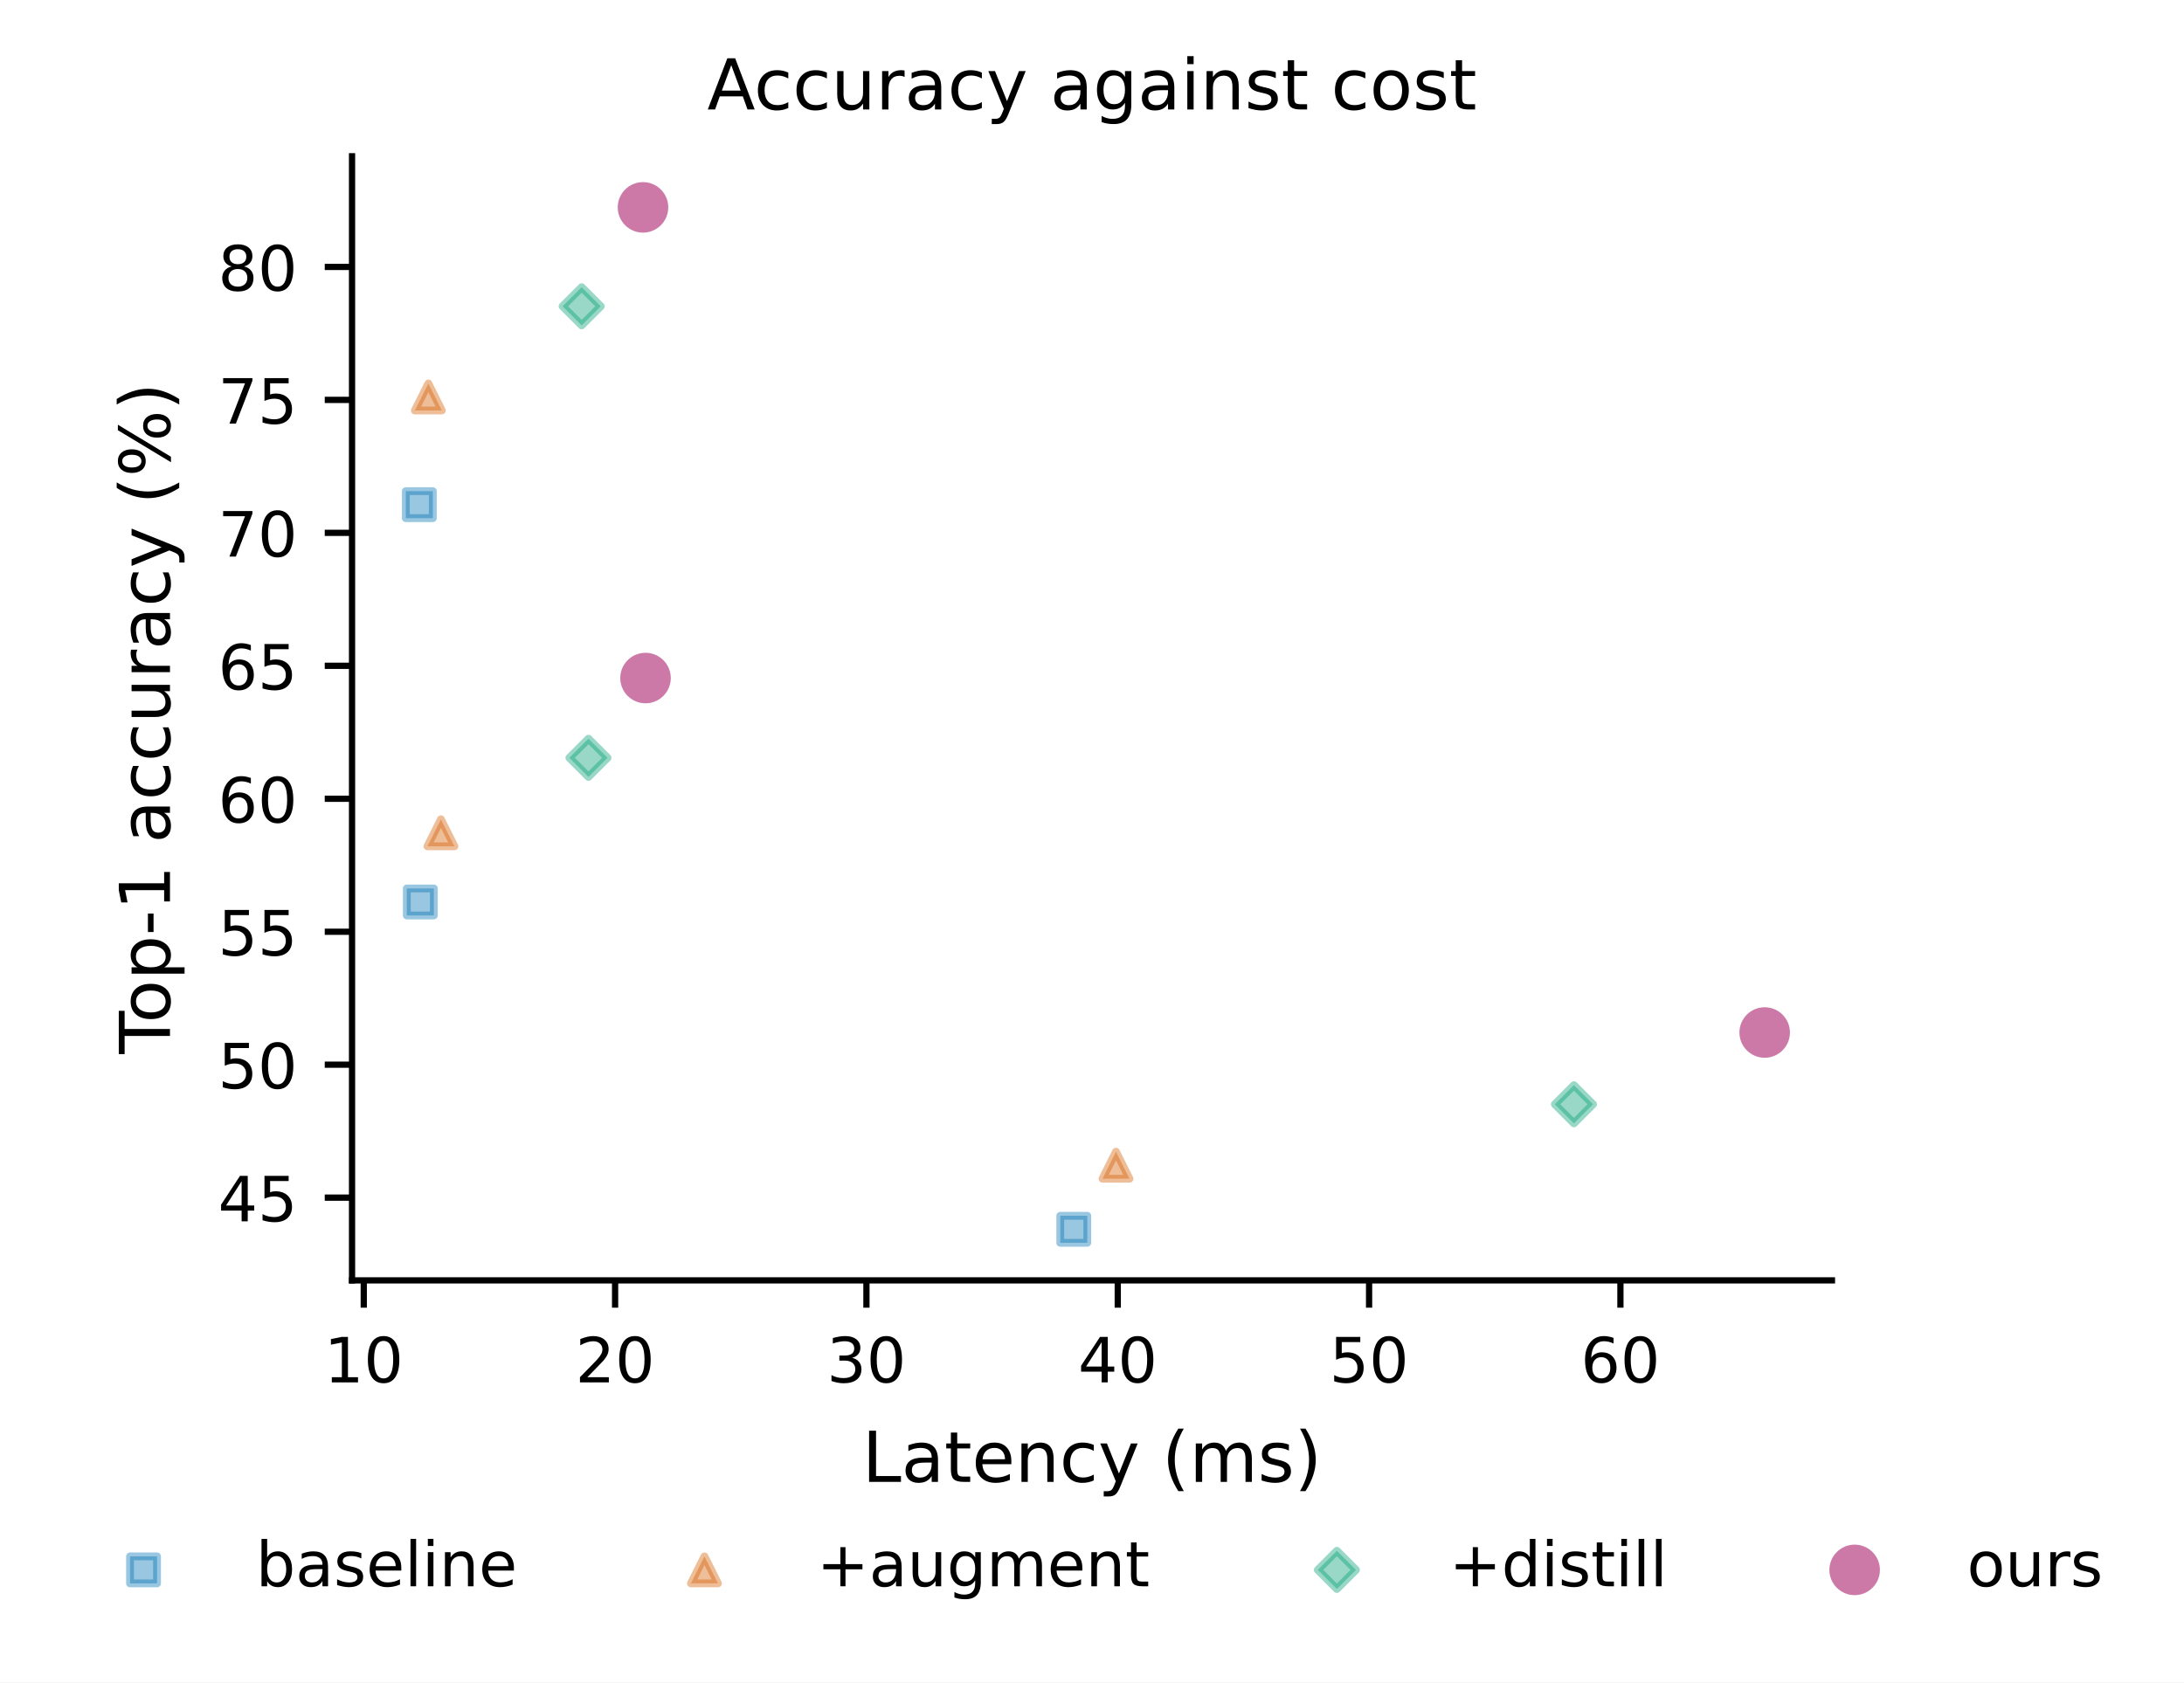
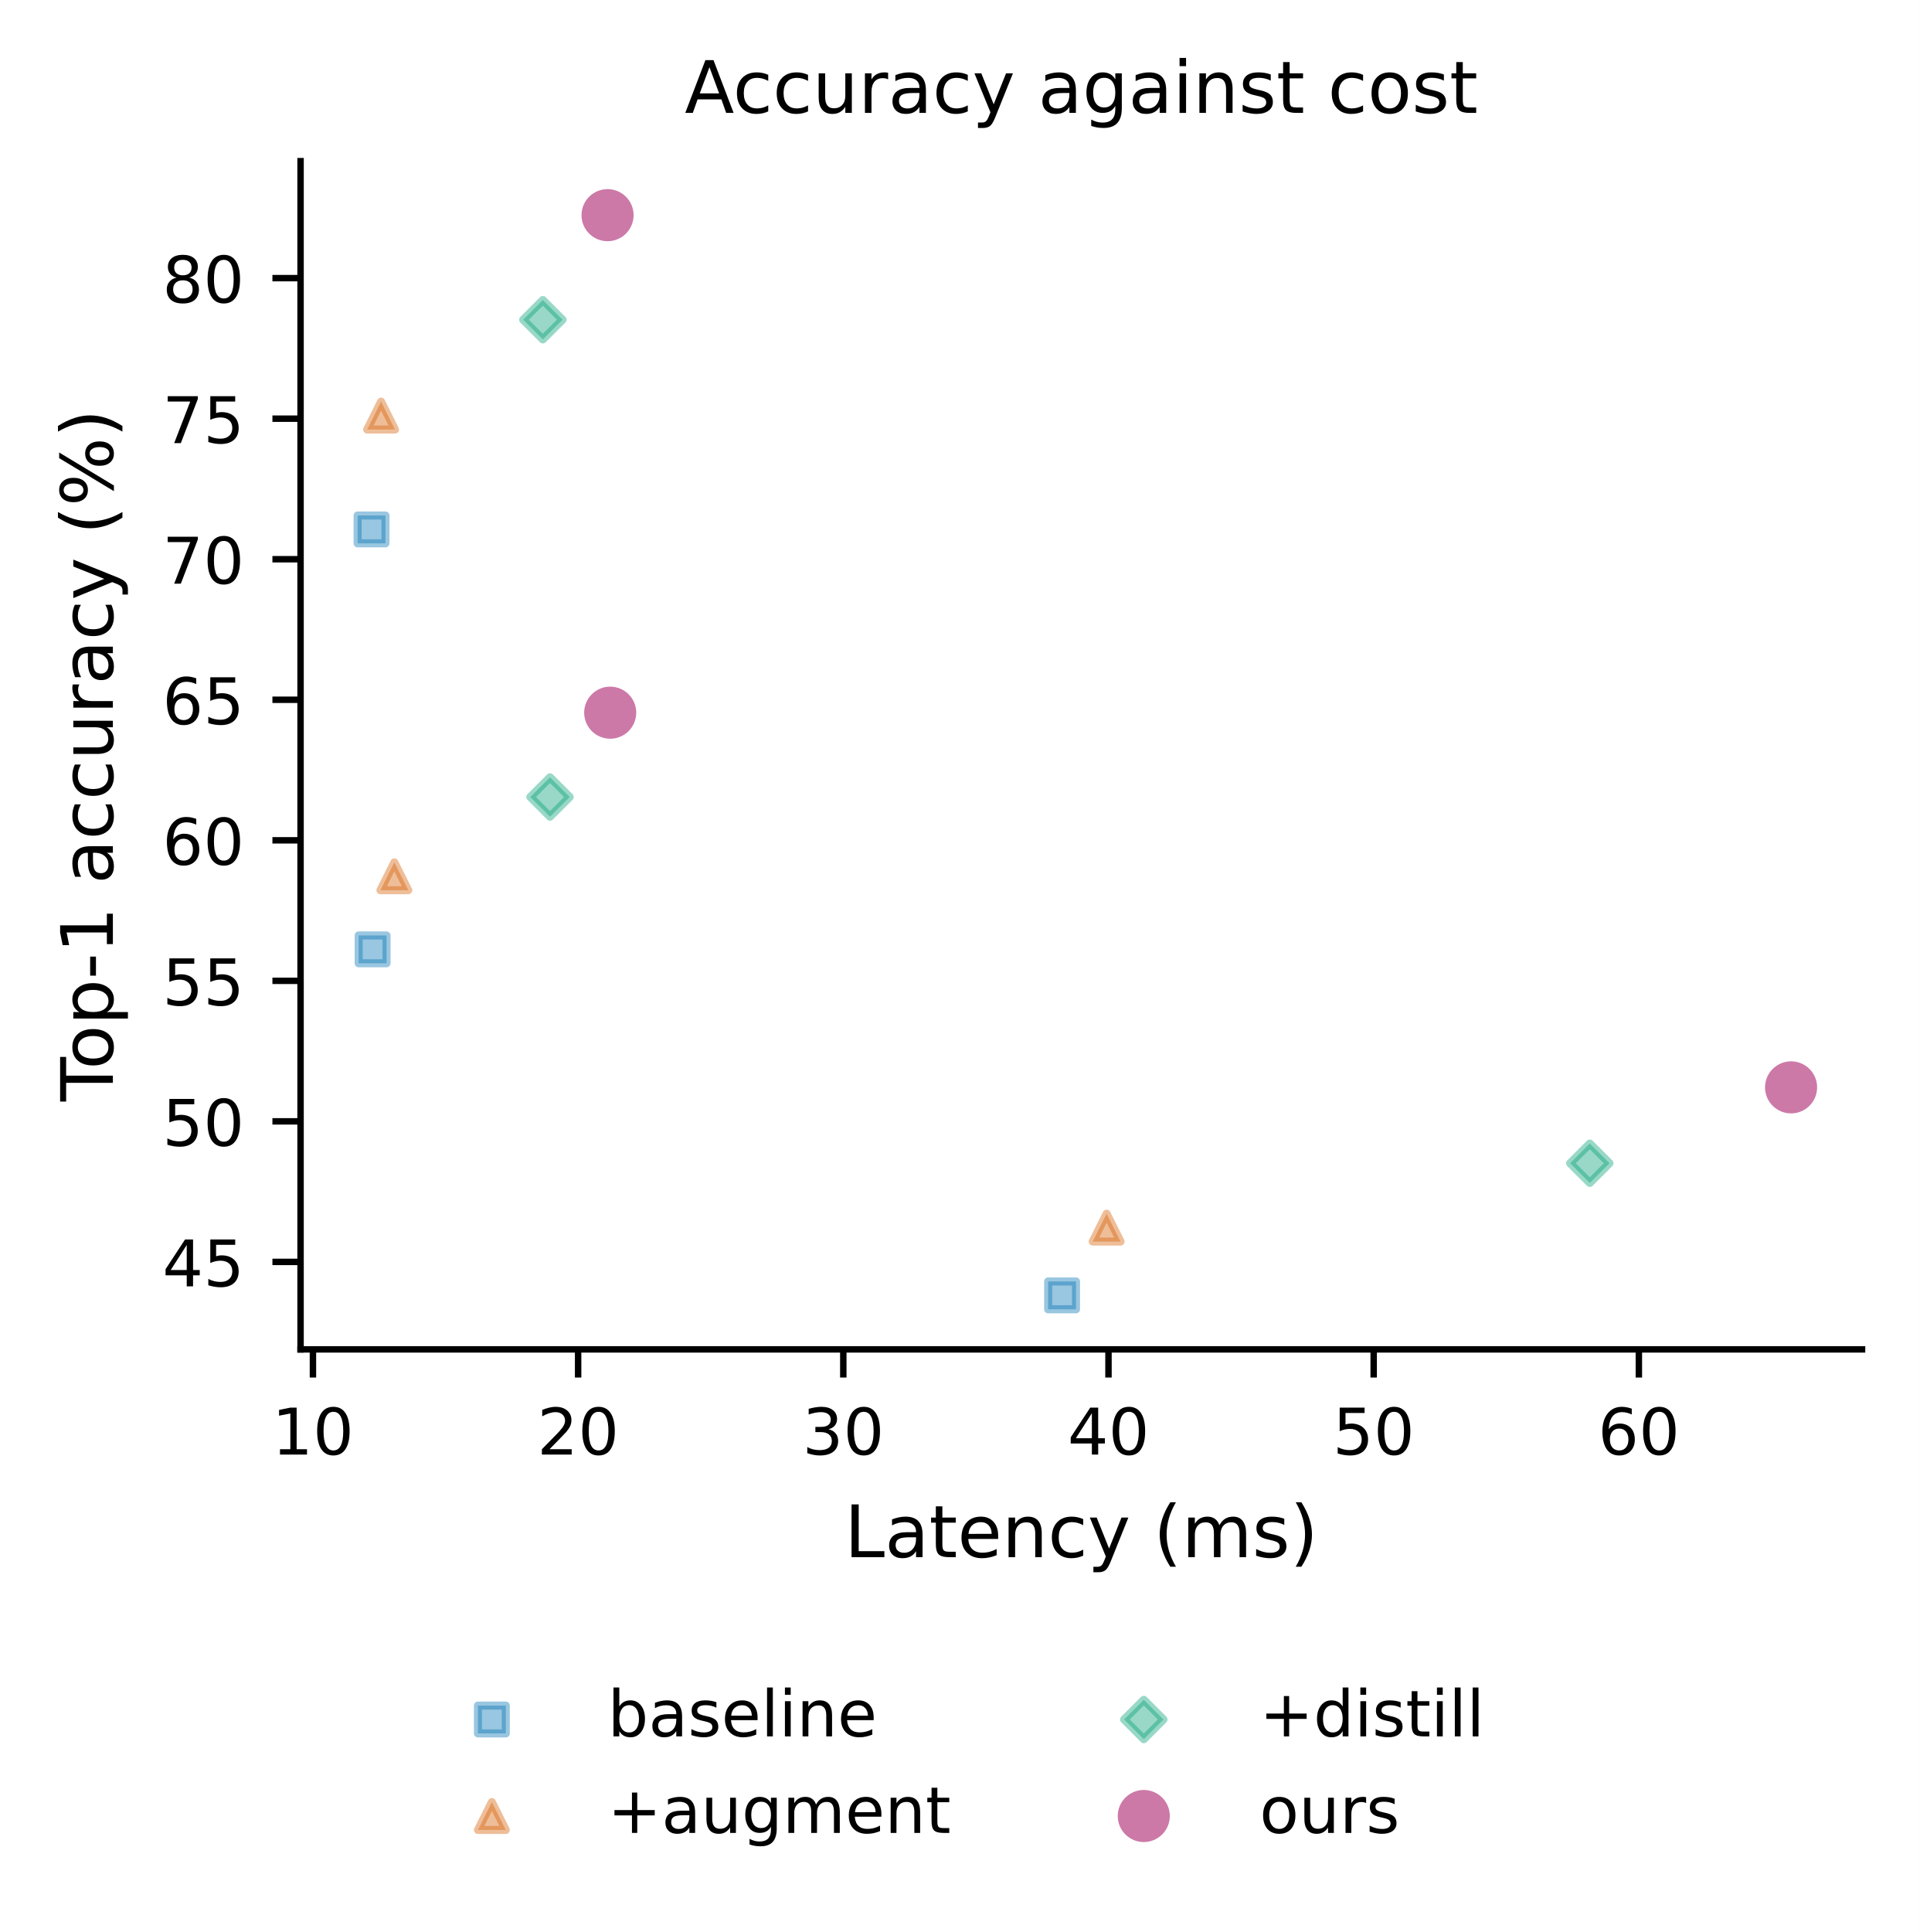
- <svg xmlns="http://www.w3.org/2000/svg" xmlns:xlink="http://www.w3.org/1999/xlink" width="279.983pt" height="215.729pt" viewBox="0 0 279.983 215.729" version="1.1" role="img" aria-labelledby="title-1b83e255d33bf76c" aria-describedby="description-1b83e255d33bf76c">
+ <svg xmlns="http://www.w3.org/2000/svg" xmlns:xlink="http://www.w3.org/1999/xlink" width="238.778pt" height="240.226pt" viewBox="0 0 238.778 240.226" version="1.1" role="img" aria-labelledby="title-1b83e255d33bf76c" aria-describedby="description-1b83e255d33bf76c">
  <defs>
    <style type="text/css">*{stroke-linejoin: round; stroke-linecap: butt}</style>
  </defs>
  <g id="figure_1">
    <g id="patch_1">
-       <path d="M -0 215.729 L 279.983 215.729 L 279.983 0 L -0 0 z " style="fill: #ffffff" />
+       <path d="M 0 240.226 L 238.778 240.226 L 238.778 0 L 0 0 z " style="fill: #ffffff" />
    </g>
    <g id="axes_1">
      <g id="patch_2">
-         <path d="M 45.131 164.183 L 234.851 164.183 L 234.851 20.039 L 45.131 20.039 z " style="fill: #ffffff" />
+         <path d="M 37.38 167.783 L 231.578 167.783 L 231.578 20.039 L 37.38 20.039 z " style="fill: #ffffff" />
      </g>
      <g id="PathCollection_1">
        <defs>
          <path id="m9d6d7ef5e2" d="M -1.732 1.732 L 1.732 1.732 L 1.732 -1.732 L -1.732 -1.732 z " style="stroke: #0072b2; stroke-opacity: 0.4" />
        </defs>
-         <g clip-path="url(#pfcfa043cec)">
-           <use xlink:href="#m9d6d7ef5e2" x="53.755" y="64.713" style="fill: #0072b2; fill-opacity: 0.4; stroke: #0072b2; stroke-opacity: 0.4" />
-           <use xlink:href="#m9d6d7ef5e2" x="53.884" y="115.656" style="fill: #0072b2; fill-opacity: 0.4; stroke: #0072b2; stroke-opacity: 0.4" />
-           <use xlink:href="#m9d6d7ef5e2" x="137.655" y="157.631" style="fill: #0072b2; fill-opacity: 0.4; stroke: #0072b2; stroke-opacity: 0.4" />
+         <g clip-path="url(#p92af15bef1)">
+           <use xlink:href="#m9d6d7ef5e2" x="46.207" y="65.828" style="fill: #0072b2; fill-opacity: 0.4; stroke: #0072b2; stroke-opacity: 0.4" />
+           <use xlink:href="#m9d6d7ef5e2" x="46.339" y="118.044" style="fill: #0072b2; fill-opacity: 0.4; stroke: #0072b2; stroke-opacity: 0.4" />
+           <use xlink:href="#m9d6d7ef5e2" x="132.088" y="161.067" style="fill: #0072b2; fill-opacity: 0.4; stroke: #0072b2; stroke-opacity: 0.4" />
        </g>
      </g>
      <g id="PathCollection_2">
        <defs>
          <path id="m1e5fa5ac3b" d="M 0 -1.732 L -1.732 1.732 L 1.732 1.732 z " style="stroke: #d55e00; stroke-opacity: 0.4" />
        </defs>
-         <g clip-path="url(#pfcfa043cec)">
-           <use xlink:href="#m1e5fa5ac3b" x="54.915" y="50.903" style="fill: #d55e00; fill-opacity: 0.4; stroke: #d55e00; stroke-opacity: 0.4" />
-           <use xlink:href="#m1e5fa5ac3b" x="56.526" y="106.79" style="fill: #d55e00; fill-opacity: 0.4; stroke: #d55e00; stroke-opacity: 0.4" />
-           <use xlink:href="#m1e5fa5ac3b" x="143.068" y="149.413" style="fill: #d55e00; fill-opacity: 0.4; stroke: #d55e00; stroke-opacity: 0.4" />
+         <g clip-path="url(#p92af15bef1)">
+           <use xlink:href="#m1e5fa5ac3b" x="47.394" y="51.674" style="fill: #d55e00; fill-opacity: 0.4; stroke: #d55e00; stroke-opacity: 0.4" />
+           <use xlink:href="#m1e5fa5ac3b" x="49.043" y="108.957" style="fill: #d55e00; fill-opacity: 0.4; stroke: #d55e00; stroke-opacity: 0.4" />
+           <use xlink:href="#m1e5fa5ac3b" x="137.629" y="152.644" style="fill: #d55e00; fill-opacity: 0.4; stroke: #d55e00; stroke-opacity: 0.4" />
        </g>
      </g>
      <g id="PathCollection_3">
        <defs>
          <path id="m4863bbcaf4" d="M -0 2.449 L 2.449 0 L 0 -2.449 L -2.449 -0 z " style="stroke: #009e73; stroke-opacity: 0.4" />
        </defs>
-         <g clip-path="url(#pfcfa043cec)">
-           <use xlink:href="#m4863bbcaf4" x="74.569" y="39.275" style="fill: #009e73; fill-opacity: 0.4; stroke: #009e73; stroke-opacity: 0.4" />
-           <use xlink:href="#m4863bbcaf4" x="75.439" y="97.174" style="fill: #009e73; fill-opacity: 0.4; stroke: #009e73; stroke-opacity: 0.4" />
-           <use xlink:href="#m4863bbcaf4" x="201.773" y="141.604" style="fill: #009e73; fill-opacity: 0.4; stroke: #009e73; stroke-opacity: 0.4" />
+         <g clip-path="url(#p92af15bef1)">
+           <use xlink:href="#m4863bbcaf4" x="67.512" y="39.756" style="fill: #009e73; fill-opacity: 0.4; stroke: #009e73; stroke-opacity: 0.4" />
+           <use xlink:href="#m4863bbcaf4" x="68.403" y="99.101" style="fill: #009e73; fill-opacity: 0.4; stroke: #009e73; stroke-opacity: 0.4" />
+           <use xlink:href="#m4863bbcaf4" x="197.719" y="144.64" style="fill: #009e73; fill-opacity: 0.4; stroke: #009e73; stroke-opacity: 0.4" />
        </g>
      </g>
      <g id="matplotlib.axis_1">
        <g id="xtick_1">
          <g id="line2d_1">
            <defs>
              <path id="mc1edb449a1" d="M 0 0 L 0 3.5 " style="stroke: #000000; stroke-width: 0.8" />
            </defs>
            <g>
-               <use xlink:href="#mc1edb449a1" x="46.634" y="164.183" style="stroke: #000000; stroke-width: 0.8" />
+               <use xlink:href="#mc1edb449a1" x="38.919" y="167.783" style="stroke: #000000; stroke-width: 0.8" />
            </g>
          </g>
          <g id="text_1">
-             <g transform="translate(41.54431 177.2607) scale(0.08 -0.08)">
+             <g transform="translate(33.82853 180.8607) scale(0.08 -0.08)">
              <defs>
                <path id="DejaVuSans-14" d="M 794 531 L 1825 531 L 1825 4091 L 703 3866 L 703 4441 L 1819 4666 L 2450 4666 L 2450 531 L 3481 531 L 3481 0 L 794 0 L 794 531 z " transform="scale(0.015625)" />
                <path id="DejaVuSans-13" d="M 2034 4250 Q 1547 4250 1301 3770 Q 1056 3291 1056 2328 Q 1056 1369 1301 889 Q 1547 409 2034 409 Q 2525 409 2770 889 Q 3016 1369 3016 2328 Q 3016 3291 2770 3770 Q 2525 4250 2034 4250 z M 2034 4750 Q 2819 4750 3233 4129 Q 3647 3509 3647 2328 Q 3647 1150 3233 529 Q 2819 -91 2034 -91 Q 1250 -91 836 529 Q 422 1150 422 2328 Q 422 3509 836 4129 Q 1250 4750 2034 4750 z " transform="scale(0.015625)" />
              </defs>
              <use xlink:href="#DejaVuSans-14" />
              <use xlink:href="#DejaVuSans-13" transform="translate(63.625 0)" />
            </g>
          </g>
        </g>
        <g id="xtick_2">
          <g id="line2d_2">
            <g>
-               <use xlink:href="#mc1edb449a1" x="78.854" y="164.183" style="stroke: #000000; stroke-width: 0.8" />
+               <use xlink:href="#mc1edb449a1" x="71.899" y="167.783" style="stroke: #000000; stroke-width: 0.8" />
            </g>
          </g>
          <g id="text_2">
-             <g transform="translate(73.76413 177.2607) scale(0.08 -0.08)">
+             <g transform="translate(66.80883 180.8607) scale(0.08 -0.08)">
              <defs>
                <path id="DejaVuSans-15" d="M 1228 531 L 3431 531 L 3431 0 L 469 0 L 469 531 Q 828 903 1448 1529 Q 2069 2156 2228 2338 Q 2531 2678 2651 2914 Q 2772 3150 2772 3378 Q 2772 3750 2511 3984 Q 2250 4219 1831 4219 Q 1534 4219 1204 4116 Q 875 4013 500 3803 L 500 4441 Q 881 4594 1212 4672 Q 1544 4750 1819 4750 Q 2544 4750 2975 4387 Q 3406 4025 3406 3419 Q 3406 3131 3298 2873 Q 3191 2616 2906 2266 Q 2828 2175 2409 1742 Q 1991 1309 1228 531 z " transform="scale(0.015625)" />
              </defs>
              <use xlink:href="#DejaVuSans-15" />
              <use xlink:href="#DejaVuSans-13" transform="translate(63.625 0)" />
            </g>
          </g>
        </g>
        <g id="xtick_3">
          <g id="line2d_3">
            <g>
-               <use xlink:href="#mc1edb449a1" x="111.074" y="164.183" style="stroke: #000000; stroke-width: 0.8" />
+               <use xlink:href="#mc1edb449a1" x="104.879" y="167.783" style="stroke: #000000; stroke-width: 0.8" />
            </g>
          </g>
          <g id="text_3">
-             <g transform="translate(105.984 177.2607) scale(0.08 -0.08)">
+             <g transform="translate(99.78913 180.8607) scale(0.08 -0.08)">
              <defs>
                <path id="DejaVuSans-16" d="M 2597 2516 Q 3050 2419 3304 2112 Q 3559 1806 3559 1356 Q 3559 666 3084 287 Q 2609 -91 1734 -91 Q 1441 -91 1130 -33 Q 819 25 488 141 L 488 750 Q 750 597 1062 519 Q 1375 441 1716 441 Q 2309 441 2620 675 Q 2931 909 2931 1356 Q 2931 1769 2642 2001 Q 2353 2234 1838 2234 L 1294 2234 L 1294 2753 L 1863 2753 Q 2328 2753 2575 2939 Q 2822 3125 2822 3475 Q 2822 3834 2567 4026 Q 2313 4219 1838 4219 Q 1578 4219 1281 4162 Q 984 4106 628 3988 L 628 4550 Q 988 4650 1302 4700 Q 1616 4750 1894 4750 Q 2613 4750 3031 4423 Q 3450 4097 3450 3541 Q 3450 3153 3228 2886 Q 3006 2619 2597 2516 z " transform="scale(0.015625)" />
              </defs>
              <use xlink:href="#DejaVuSans-16" />
              <use xlink:href="#DejaVuSans-13" transform="translate(63.625 0)" />
            </g>
          </g>
        </g>
        <g id="xtick_4">
          <g id="line2d_4">
            <g>
-               <use xlink:href="#mc1edb449a1" x="143.294" y="164.183" style="stroke: #000000; stroke-width: 0.8" />
+               <use xlink:href="#mc1edb449a1" x="137.859" y="167.783" style="stroke: #000000; stroke-width: 0.8" />
            </g>
          </g>
          <g id="text_4">
-             <g transform="translate(138.2038 177.2607) scale(0.08 -0.08)">
+             <g transform="translate(132.7694 180.8607) scale(0.08 -0.08)">
              <defs>
                <path id="DejaVuSans-17" d="M 2419 4116 L 825 1625 L 2419 1625 L 2419 4116 z M 2253 4666 L 3047 4666 L 3047 1625 L 3713 1625 L 3713 1100 L 3047 1100 L 3047 0 L 2419 0 L 2419 1100 L 313 1100 L 313 1709 L 2253 4666 z " transform="scale(0.015625)" />
              </defs>
              <use xlink:href="#DejaVuSans-17" />
              <use xlink:href="#DejaVuSans-13" transform="translate(63.625 0)" />
            </g>
          </g>
        </g>
        <g id="xtick_5">
          <g id="line2d_5">
            <g>
-               <use xlink:href="#mc1edb449a1" x="175.514" y="164.183" style="stroke: #000000; stroke-width: 0.8" />
+               <use xlink:href="#mc1edb449a1" x="170.84" y="167.783" style="stroke: #000000; stroke-width: 0.8" />
            </g>
          </g>
          <g id="text_5">
-             <g transform="translate(170.4236 177.2607) scale(0.08 -0.08)">
+             <g transform="translate(165.7497 180.8607) scale(0.08 -0.08)">
              <defs>
                <path id="DejaVuSans-18" d="M 691 4666 L 3169 4666 L 3169 4134 L 1269 4134 L 1269 2991 Q 1406 3038 1543 3061 Q 1681 3084 1819 3084 Q 2600 3084 3056 2656 Q 3513 2228 3513 1497 Q 3513 744 3044 326 Q 2575 -91 1722 -91 Q 1428 -91 1123 -41 Q 819 9 494 109 L 494 744 Q 775 591 1075 516 Q 1375 441 1709 441 Q 2250 441 2565 725 Q 2881 1009 2881 1497 Q 2881 1984 2565 2268 Q 2250 2553 1709 2553 Q 1456 2553 1204 2497 Q 953 2441 691 2322 L 691 4666 z " transform="scale(0.015625)" />
              </defs>
              <use xlink:href="#DejaVuSans-18" />
              <use xlink:href="#DejaVuSans-13" transform="translate(63.625 0)" />
            </g>
          </g>
        </g>
        <g id="xtick_6">
          <g id="line2d_6">
            <g>
-               <use xlink:href="#mc1edb449a1" x="207.733" y="164.183" style="stroke: #000000; stroke-width: 0.8" />
+               <use xlink:href="#mc1edb449a1" x="203.82" y="167.783" style="stroke: #000000; stroke-width: 0.8" />
            </g>
          </g>
          <g id="text_6">
-             <g transform="translate(202.6434 177.2607) scale(0.08 -0.08)">
+             <g transform="translate(198.73 180.8607) scale(0.08 -0.08)">
              <defs>
                <path id="DejaVuSans-19" d="M 2113 2584 Q 1688 2584 1439 2293 Q 1191 2003 1191 1497 Q 1191 994 1439 701 Q 1688 409 2113 409 Q 2538 409 2786 701 Q 3034 994 3034 1497 Q 3034 2003 2786 2293 Q 2538 2584 2113 2584 z M 3366 4563 L 3366 3988 Q 3128 4100 2886 4159 Q 2644 4219 2406 4219 Q 1781 4219 1451 3797 Q 1122 3375 1075 2522 Q 1259 2794 1537 2939 Q 1816 3084 2150 3084 Q 2853 3084 3261 2657 Q 3669 2231 3669 1497 Q 3669 778 3244 343 Q 2819 -91 2113 -91 Q 1303 -91 875 529 Q 447 1150 447 2328 Q 447 3434 972 4092 Q 1497 4750 2381 4750 Q 2619 4750 2861 4703 Q 3103 4656 3366 4563 z " transform="scale(0.015625)" />
              </defs>
              <use xlink:href="#DejaVuSans-19" />
              <use xlink:href="#DejaVuSans-13" transform="translate(63.625 0)" />
            </g>
          </g>
        </g>
        <g id="text_7">
-           <g transform="translate(110.5345 190.0205) scale(0.09 -0.09)">
+           <g transform="translate(105.0222 193.6205) scale(0.09 -0.09)">
            <defs>
              <path id="DejaVuSans-2f" d="M 628 4666 L 1259 4666 L 1259 531 L 3531 531 L 3531 0 L 628 0 L 628 4666 z " transform="scale(0.015625)" />
              <path id="DejaVuSans-44" d="M 2194 1759 Q 1497 1759 1228 1600 Q 959 1441 959 1056 Q 959 750 1161 570 Q 1363 391 1709 391 Q 2188 391 2477 730 Q 2766 1069 2766 1631 L 2766 1759 L 2194 1759 z M 3341 1997 L 3341 0 L 2766 0 L 2766 531 Q 2569 213 2275 61 Q 1981 -91 1556 -91 Q 1019 -91 701 211 Q 384 513 384 1019 Q 384 1609 779 1909 Q 1175 2209 1959 2209 L 2766 2209 L 2766 2266 Q 2766 2663 2505 2880 Q 2244 3097 1772 3097 Q 1472 3097 1187 3025 Q 903 2953 641 2809 L 641 3341 Q 956 3463 1253 3523 Q 1550 3584 1831 3584 Q 2591 3584 2966 3190 Q 3341 2797 3341 1997 z " transform="scale(0.015625)" />
              <path id="DejaVuSans-57" d="M 1172 4494 L 1172 3500 L 2356 3500 L 2356 3053 L 1172 3053 L 1172 1153 Q 1172 725 1289 603 Q 1406 481 1766 481 L 2356 481 L 2356 0 L 1766 0 Q 1100 0 847 248 Q 594 497 594 1153 L 594 3053 L 172 3053 L 172 3500 L 594 3500 L 594 4494 L 1172 4494 z " transform="scale(0.015625)" />
              <path id="DejaVuSans-48" d="M 3597 1894 L 3597 1613 L 953 1613 Q 991 1019 1311 708 Q 1631 397 2203 397 Q 2534 397 2845 478 Q 3156 559 3463 722 L 3463 178 Q 3153 47 2828 -22 Q 2503 -91 2169 -91 Q 1331 -91 842 396 Q 353 884 353 1716 Q 353 2575 817 3079 Q 1281 3584 2069 3584 Q 2775 3584 3186 3129 Q 3597 2675 3597 1894 z M 3022 2063 Q 3016 2534 2758 2815 Q 2500 3097 2075 3097 Q 1594 3097 1305 2825 Q 1016 2553 972 2059 L 3022 2063 z " transform="scale(0.015625)" />
              <path id="DejaVuSans-51" d="M 3513 2113 L 3513 0 L 2938 0 L 2938 2094 Q 2938 2591 2744 2837 Q 2550 3084 2163 3084 Q 1697 3084 1428 2787 Q 1159 2491 1159 1978 L 1159 0 L 581 0 L 581 3500 L 1159 3500 L 1159 2956 Q 1366 3272 1645 3428 Q 1925 3584 2291 3584 Q 2894 3584 3203 3211 Q 3513 2838 3513 2113 z " transform="scale(0.015625)" />
              <path id="DejaVuSans-46" d="M 3122 3366 L 3122 2828 Q 2878 2963 2633 3030 Q 2388 3097 2138 3097 Q 1578 3097 1268 2742 Q 959 2388 959 1747 Q 959 1106 1268 751 Q 1578 397 2138 397 Q 2388 397 2633 464 Q 2878 531 3122 666 L 3122 134 Q 2881 22 2623 -34 Q 2366 -91 2075 -91 Q 1284 -91 818 406 Q 353 903 353 1747 Q 353 2603 823 3093 Q 1294 3584 2113 3584 Q 2378 3584 2631 3529 Q 2884 3475 3122 3366 z " transform="scale(0.015625)" />
              <path id="DejaVuSans-5c" d="M 2059 -325 Q 1816 -950 1584 -1140 Q 1353 -1331 966 -1331 L 506 -1331 L 506 -850 L 844 -850 Q 1081 -850 1212 -737 Q 1344 -625 1503 -206 L 1606 56 L 191 3500 L 800 3500 L 1894 763 L 2988 3500 L 3597 3500 L 2059 -325 z " transform="scale(0.015625)" />
              <path id="DejaVuSans-3" transform="scale(0.015625)" />
              <path id="DejaVuSans-b" d="M 1984 4856 Q 1566 4138 1362 3434 Q 1159 2731 1159 2009 Q 1159 1288 1364 580 Q 1569 -128 1984 -844 L 1484 -844 Q 1016 -109 783 600 Q 550 1309 550 2009 Q 550 2706 781 3412 Q 1013 4119 1484 4856 L 1984 4856 z " transform="scale(0.015625)" />
              <path id="DejaVuSans-50" d="M 3328 2828 Q 3544 3216 3844 3400 Q 4144 3584 4550 3584 Q 5097 3584 5394 3201 Q 5691 2819 5691 2113 L 5691 0 L 5113 0 L 5113 2094 Q 5113 2597 4934 2840 Q 4756 3084 4391 3084 Q 3944 3084 3684 2787 Q 3425 2491 3425 1978 L 3425 0 L 2847 0 L 2847 2094 Q 2847 2600 2669 2842 Q 2491 3084 2119 3084 Q 1678 3084 1418 2786 Q 1159 2488 1159 1978 L 1159 0 L 581 0 L 581 3500 L 1159 3500 L 1159 2956 Q 1356 3278 1631 3431 Q 1906 3584 2284 3584 Q 2666 3584 2933 3390 Q 3200 3197 3328 2828 z " transform="scale(0.015625)" />
              <path id="DejaVuSans-56" d="M 2834 3397 L 2834 2853 Q 2591 2978 2328 3040 Q 2066 3103 1784 3103 Q 1356 3103 1142 2972 Q 928 2841 928 2578 Q 928 2378 1081 2264 Q 1234 2150 1697 2047 L 1894 2003 Q 2506 1872 2764 1633 Q 3022 1394 3022 966 Q 3022 478 2636 193 Q 2250 -91 1575 -91 Q 1294 -91 989 -36 Q 684 19 347 128 L 347 722 Q 666 556 975 473 Q 1284 391 1588 391 Q 1994 391 2212 530 Q 2431 669 2431 922 Q 2431 1156 2273 1281 Q 2116 1406 1581 1522 L 1381 1569 Q 847 1681 609 1914 Q 372 2147 372 2553 Q 372 3047 722 3315 Q 1072 3584 1716 3584 Q 2034 3584 2315 3537 Q 2597 3491 2834 3397 z " transform="scale(0.015625)" />
              <path id="DejaVuSans-c" d="M 513 4856 L 1013 4856 Q 1481 4119 1714 3412 Q 1947 2706 1947 2009 Q 1947 1309 1714 600 Q 1481 -109 1013 -844 L 513 -844 Q 928 -128 1133 580 Q 1338 1288 1338 2009 Q 1338 2731 1133 3434 Q 928 4138 513 4856 z " transform="scale(0.015625)" />
            </defs>
            <use xlink:href="#DejaVuSans-2f" />
            <use xlink:href="#DejaVuSans-44" transform="translate(55.71875 0)" />
            <use xlink:href="#DejaVuSans-57" transform="translate(117 0)" />
            <use xlink:href="#DejaVuSans-48" transform="translate(156.2031 0)" />
            <use xlink:href="#DejaVuSans-51" transform="translate(217.7344 0)" />
            <use xlink:href="#DejaVuSans-46" transform="translate(281.1094 0)" />
            <use xlink:href="#DejaVuSans-5c" transform="translate(336.0938 0)" />
            <use xlink:href="#DejaVuSans-3" transform="translate(395.2812 0)" />
            <use xlink:href="#DejaVuSans-b" transform="translate(427.0625 0)" />
            <use xlink:href="#DejaVuSans-50" transform="translate(466.0781 0)" />
            <use xlink:href="#DejaVuSans-56" transform="translate(563.4844 0)" />
            <use xlink:href="#DejaVuSans-c" transform="translate(615.5781 0)" />
          </g>
        </g>
      </g>
      <g id="matplotlib.axis_2">
        <g id="ytick_1">
          <g id="line2d_7">
            <defs>
              <path id="m1013d0d64b" d="M 0 0 L -3.5 0 " style="stroke: #000000; stroke-width: 0.8" />
            </defs>
            <g>
-               <use xlink:href="#m1013d0d64b" x="45.131" y="153.573" style="stroke: #000000; stroke-width: 0.8" />
+               <use xlink:href="#m1013d0d64b" x="37.38" y="156.908" style="stroke: #000000; stroke-width: 0.8" />
            </g>
          </g>
          <g id="text_8">
-             <g transform="translate(27.95125 156.612) scale(0.08 -0.08)">
+             <g transform="translate(20.2 159.947) scale(0.08 -0.08)">
              <use xlink:href="#DejaVuSans-17" />
              <use xlink:href="#DejaVuSans-18" transform="translate(63.625 0)" />
            </g>
          </g>
        </g>
        <g id="ytick_2">
          <g id="line2d_8">
            <g>
-               <use xlink:href="#m1013d0d64b" x="45.131" y="136.524" style="stroke: #000000; stroke-width: 0.8" />
+               <use xlink:href="#m1013d0d64b" x="37.38" y="139.433" style="stroke: #000000; stroke-width: 0.8" />
            </g>
          </g>
          <g id="text_9">
-             <g transform="translate(27.95125 139.5628) scale(0.08 -0.08)">
+             <g transform="translate(20.2 142.472) scale(0.08 -0.08)">
              <use xlink:href="#DejaVuSans-18" />
              <use xlink:href="#DejaVuSans-13" transform="translate(63.625 0)" />
            </g>
          </g>
        </g>
        <g id="ytick_3">
          <g id="line2d_9">
            <g>
-               <use xlink:href="#m1013d0d64b" x="45.131" y="119.475" style="stroke: #000000; stroke-width: 0.8" />
+               <use xlink:href="#m1013d0d64b" x="37.38" y="121.958" style="stroke: #000000; stroke-width: 0.8" />
            </g>
          </g>
          <g id="text_10">
-             <g transform="translate(27.95125 122.5136) scale(0.08 -0.08)">
+             <g transform="translate(20.2 124.997) scale(0.08 -0.08)">
              <use xlink:href="#DejaVuSans-18" />
              <use xlink:href="#DejaVuSans-18" transform="translate(63.625 0)" />
            </g>
          </g>
        </g>
        <g id="ytick_4">
          <g id="line2d_10">
            <g>
-               <use xlink:href="#m1013d0d64b" x="45.131" y="102.425" style="stroke: #000000; stroke-width: 0.8" />
+               <use xlink:href="#m1013d0d64b" x="37.38" y="104.483" style="stroke: #000000; stroke-width: 0.8" />
            </g>
          </g>
          <g id="text_11">
-             <g transform="translate(27.95125 105.4644) scale(0.08 -0.08)">
+             <g transform="translate(20.2 107.522) scale(0.08 -0.08)">
              <use xlink:href="#DejaVuSans-19" />
              <use xlink:href="#DejaVuSans-13" transform="translate(63.625 0)" />
            </g>
          </g>
        </g>
        <g id="ytick_5">
          <g id="line2d_11">
            <g>
-               <use xlink:href="#m1013d0d64b" x="45.131" y="85.376" style="stroke: #000000; stroke-width: 0.8" />
+               <use xlink:href="#m1013d0d64b" x="37.38" y="87.008" style="stroke: #000000; stroke-width: 0.8" />
            </g>
          </g>
          <g id="text_12">
-             <g transform="translate(27.95125 88.41523) scale(0.08 -0.08)">
+             <g transform="translate(20.2 90.04704) scale(0.08 -0.08)">
              <use xlink:href="#DejaVuSans-19" />
              <use xlink:href="#DejaVuSans-18" transform="translate(63.625 0)" />
            </g>
          </g>
        </g>
        <g id="ytick_6">
          <g id="line2d_12">
            <g>
-               <use xlink:href="#m1013d0d64b" x="45.131" y="68.327" style="stroke: #000000; stroke-width: 0.8" />
+               <use xlink:href="#m1013d0d64b" x="37.38" y="69.533" style="stroke: #000000; stroke-width: 0.8" />
            </g>
          </g>
          <g id="text_13">
-             <g transform="translate(27.95125 71.36605) scale(0.08 -0.08)">
+             <g transform="translate(20.2 72.57205) scale(0.08 -0.08)">
              <defs>
                <path id="DejaVuSans-1a" d="M 525 4666 L 3525 4666 L 3525 4397 L 1831 0 L 1172 0 L 2766 4134 L 525 4134 L 525 4666 z " transform="scale(0.015625)" />
              </defs>
              <use xlink:href="#DejaVuSans-1a" />
              <use xlink:href="#DejaVuSans-13" transform="translate(63.625 0)" />
            </g>
          </g>
        </g>
        <g id="ytick_7">
          <g id="line2d_13">
            <g>
-               <use xlink:href="#m1013d0d64b" x="45.131" y="51.278" style="stroke: #000000; stroke-width: 0.8" />
+               <use xlink:href="#m1013d0d64b" x="37.38" y="52.058" style="stroke: #000000; stroke-width: 0.8" />
            </g>
          </g>
          <g id="text_14">
-             <g transform="translate(27.95125 54.31687) scale(0.08 -0.08)">
+             <g transform="translate(20.2 55.09707) scale(0.08 -0.08)">
              <use xlink:href="#DejaVuSans-1a" />
              <use xlink:href="#DejaVuSans-18" transform="translate(63.625 0)" />
            </g>
          </g>
        </g>
        <g id="ytick_8">
          <g id="line2d_14">
            <g>
-               <use xlink:href="#m1013d0d64b" x="45.131" y="34.229" style="stroke: #000000; stroke-width: 0.8" />
+               <use xlink:href="#m1013d0d64b" x="37.38" y="34.583" style="stroke: #000000; stroke-width: 0.8" />
            </g>
          </g>
          <g id="text_15">
-             <g transform="translate(27.95125 37.26769) scale(0.08 -0.08)">
+             <g transform="translate(20.2 37.62208) scale(0.08 -0.08)">
              <defs>
                <path id="DejaVuSans-1b" d="M 2034 2216 Q 1584 2216 1326 1975 Q 1069 1734 1069 1313 Q 1069 891 1326 650 Q 1584 409 2034 409 Q 2484 409 2743 651 Q 3003 894 3003 1313 Q 3003 1734 2745 1975 Q 2488 2216 2034 2216 z M 1403 2484 Q 997 2584 770 2862 Q 544 3141 544 3541 Q 544 4100 942 4425 Q 1341 4750 2034 4750 Q 2731 4750 3128 4425 Q 3525 4100 3525 3541 Q 3525 3141 3298 2862 Q 3072 2584 2669 2484 Q 3125 2378 3379 2068 Q 3634 1759 3634 1313 Q 3634 634 3220 271 Q 2806 -91 2034 -91 Q 1263 -91 848 271 Q 434 634 434 1313 Q 434 1759 690 2068 Q 947 2378 1403 2484 z M 1172 3481 Q 1172 3119 1398 2916 Q 1625 2713 2034 2713 Q 2441 2713 2670 2916 Q 2900 3119 2900 3481 Q 2900 3844 2670 4047 Q 2441 4250 2034 4250 Q 1625 4250 1398 4047 Q 1172 3844 1172 3481 z " transform="scale(0.015625)" />
              </defs>
              <use xlink:href="#DejaVuSans-1b" />
              <use xlink:href="#DejaVuSans-13" transform="translate(63.625 0)" />
            </g>
          </g>
        </g>
        <g id="text_16">
-           <g transform="translate(21.78914 135.1425) rotate(-90) scale(0.09 -0.09)">
+           <g transform="translate(14.03789 136.9425) rotate(-90) scale(0.09 -0.09)">
            <defs>
              <path id="DejaVuSans-37" d="M -19 4666 L 3928 4666 L 3928 4134 L 2272 4134 L 2272 0 L 1638 0 L 1638 4134 L -19 4134 L -19 4666 z " transform="scale(0.015625)" />
              <path id="DejaVuSans-52" d="M 1959 3097 Q 1497 3097 1228 2736 Q 959 2375 959 1747 Q 959 1119 1226 758 Q 1494 397 1959 397 Q 2419 397 2687 759 Q 2956 1122 2956 1747 Q 2956 2369 2687 2733 Q 2419 3097 1959 3097 z M 1959 3584 Q 2709 3584 3137 3096 Q 3566 2609 3566 1747 Q 3566 888 3137 398 Q 2709 -91 1959 -91 Q 1206 -91 779 398 Q 353 888 353 1747 Q 353 2609 779 3096 Q 1206 3584 1959 3584 z " transform="scale(0.015625)" />
              <path id="DejaVuSans-53" d="M 1159 525 L 1159 -1331 L 581 -1331 L 581 3500 L 1159 3500 L 1159 2969 Q 1341 3281 1617 3432 Q 1894 3584 2278 3584 Q 2916 3584 3314 3078 Q 3713 2572 3713 1747 Q 3713 922 3314 415 Q 2916 -91 2278 -91 Q 1894 -91 1617 61 Q 1341 213 1159 525 z M 3116 1747 Q 3116 2381 2855 2742 Q 2594 3103 2138 3103 Q 1681 3103 1420 2742 Q 1159 2381 1159 1747 Q 1159 1113 1420 752 Q 1681 391 2138 391 Q 2594 391 2855 752 Q 3116 1113 3116 1747 z " transform="scale(0.015625)" />
              <path id="DejaVuSans-10" d="M 313 2009 L 1997 2009 L 1997 1497 L 313 1497 L 313 2009 z " transform="scale(0.015625)" />
              <path id="DejaVuSans-58" d="M 544 1381 L 544 3500 L 1119 3500 L 1119 1403 Q 1119 906 1312 657 Q 1506 409 1894 409 Q 2359 409 2629 706 Q 2900 1003 2900 1516 L 2900 3500 L 3475 3500 L 3475 0 L 2900 0 L 2900 538 Q 2691 219 2414 64 Q 2138 -91 1772 -91 Q 1169 -91 856 284 Q 544 659 544 1381 z M 1991 3584 L 1991 3584 z " transform="scale(0.015625)" />
              <path id="DejaVuSans-55" d="M 2631 2963 Q 2534 3019 2420 3045 Q 2306 3072 2169 3072 Q 1681 3072 1420 2755 Q 1159 2438 1159 1844 L 1159 0 L 581 0 L 581 3500 L 1159 3500 L 1159 2956 Q 1341 3275 1631 3429 Q 1922 3584 2338 3584 Q 2397 3584 2469 3576 Q 2541 3569 2628 3553 L 2631 2963 z " transform="scale(0.015625)" />
              <path id="DejaVuSans-8" d="M 4653 2053 Q 4381 2053 4226 1822 Q 4072 1591 4072 1178 Q 4072 772 4226 539 Q 4381 306 4653 306 Q 4919 306 5073 539 Q 5228 772 5228 1178 Q 5228 1588 5073 1820 Q 4919 2053 4653 2053 z M 4653 2450 Q 5147 2450 5437 2106 Q 5728 1763 5728 1178 Q 5728 594 5436 251 Q 5144 -91 4653 -91 Q 4153 -91 3862 251 Q 3572 594 3572 1178 Q 3572 1766 3864 2108 Q 4156 2450 4653 2450 z M 1428 4353 Q 1159 4353 1004 4120 Q 850 3888 850 3481 Q 850 3069 1003 2837 Q 1156 2606 1428 2606 Q 1700 2606 1854 2837 Q 2009 3069 2009 3481 Q 2009 3884 1853 4118 Q 1697 4353 1428 4353 z M 4250 4750 L 4750 4750 L 1831 -91 L 1331 -91 L 4250 4750 z M 1428 4750 Q 1922 4750 2215 4408 Q 2509 4066 2509 3481 Q 2509 2891 2217 2550 Q 1925 2209 1428 2209 Q 931 2209 642 2551 Q 353 2894 353 3481 Q 353 4063 643 4406 Q 934 4750 1428 4750 z " transform="scale(0.015625)" />
            </defs>
            <use xlink:href="#DejaVuSans-37" />
            <use xlink:href="#DejaVuSans-52" transform="translate(44.09375 0)" />
            <use xlink:href="#DejaVuSans-53" transform="translate(105.2812 0)" />
            <use xlink:href="#DejaVuSans-10" transform="translate(168.7656 0)" />
            <use xlink:href="#DejaVuSans-14" transform="translate(204.8438 0)" />
            <use xlink:href="#DejaVuSans-3" transform="translate(268.4688 0)" />
            <use xlink:href="#DejaVuSans-44" transform="translate(300.25 0)" />
            <use xlink:href="#DejaVuSans-46" transform="translate(361.5312 0)" />
            <use xlink:href="#DejaVuSans-46" transform="translate(416.5156 0)" />
            <use xlink:href="#DejaVuSans-58" transform="translate(471.5 0)" />
            <use xlink:href="#DejaVuSans-55" transform="translate(534.875 0)" />
            <use xlink:href="#DejaVuSans-44" transform="translate(575.9844 0)" />
            <use xlink:href="#DejaVuSans-46" transform="translate(637.2656 0)" />
            <use xlink:href="#DejaVuSans-5c" transform="translate(692.25 0)" />
            <use xlink:href="#DejaVuSans-3" transform="translate(751.4375 0)" />
            <use xlink:href="#DejaVuSans-b" transform="translate(783.2188 0)" />
            <use xlink:href="#DejaVuSans-8" transform="translate(822.2344 0)" />
            <use xlink:href="#DejaVuSans-c" transform="translate(917.25 0)" />
          </g>
        </g>
      </g>
      <g id="patch_3">
-         <path d="M 45.131 164.183 L 45.131 20.039 " style="fill: none; stroke: #000000; stroke-width: 0.8; stroke-linejoin: miter; stroke-linecap: square" />
+         <path d="M 37.38 167.783 L 37.38 20.039 " style="fill: none; stroke: #000000; stroke-width: 0.8; stroke-linejoin: miter; stroke-linecap: square" />
      </g>
      <g id="patch_4">
-         <path d="M 45.131 164.183 L 234.851 164.183 " style="fill: none; stroke: #000000; stroke-width: 0.8; stroke-linejoin: miter; stroke-linecap: square" />
+         <path d="M 37.38 167.783 L 231.578 167.783 " style="fill: none; stroke: #000000; stroke-width: 0.8; stroke-linejoin: miter; stroke-linecap: square" />
      </g>
      <g id="PathCollection_4">
        <defs>
          <path id="m9f705b1dc1" d="M 0 2.739 C 0.726 2.739 1.423 2.45 1.936 1.936 C 2.45 1.423 2.739 0.726 2.739 0 C 2.739 -0.726 2.45 -1.423 1.936 -1.936 C 1.423 -2.45 0.726 -2.739 0 -2.739 C -0.726 -2.739 -1.423 -2.45 -1.936 -1.936 C -2.45 -1.423 -2.739 -0.726 -2.739 0 C -2.739 0.726 -2.45 1.423 -1.936 1.936 C -1.423 2.45 -0.726 2.739 0 2.739 z " style="stroke: #cc79a7" />
        </defs>
-         <g clip-path="url(#pfcfa043cec)">
-           <use xlink:href="#m9f705b1dc1" x="82.431" y="26.591" style="fill: #cc79a7; stroke: #cc79a7" />
-           <use xlink:href="#m9f705b1dc1" x="82.753" y="86.945" style="fill: #cc79a7; stroke: #cc79a7" />
-           <use xlink:href="#m9f705b1dc1" x="226.228" y="132.398" style="fill: #cc79a7; stroke: #cc79a7" />
+         <g clip-path="url(#p92af15bef1)">
+           <use xlink:href="#m9f705b1dc1" x="75.56" y="26.754" style="fill: #cc79a7; stroke: #cc79a7" />
+           <use xlink:href="#m9f705b1dc1" x="75.889" y="88.616" style="fill: #cc79a7; stroke: #cc79a7" />
+           <use xlink:href="#m9f705b1dc1" x="222.751" y="135.204" style="fill: #cc79a7; stroke: #cc79a7" />
        </g>
      </g>
      <g id="text_17">
-         <g transform="translate(90.66703 14.03859) scale(0.09 -0.09)">
+         <g transform="translate(85.15473 14.03859) scale(0.09 -0.09)">
          <defs>
            <path id="DejaVuSans-24" d="M 2188 4044 L 1331 1722 L 3047 1722 L 2188 4044 z M 1831 4666 L 2547 4666 L 4325 0 L 3669 0 L 3244 1197 L 1141 1197 L 716 0 L 50 0 L 1831 4666 z " transform="scale(0.015625)" />
            <path id="DejaVuSans-4a" d="M 2906 1791 Q 2906 2416 2648 2759 Q 2391 3103 1925 3103 Q 1463 3103 1205 2759 Q 947 2416 947 1791 Q 947 1169 1205 825 Q 1463 481 1925 481 Q 2391 481 2648 825 Q 2906 1169 2906 1791 z M 3481 434 Q 3481 -459 3084 -895 Q 2688 -1331 1869 -1331 Q 1566 -1331 1297 -1286 Q 1028 -1241 775 -1147 L 775 -588 Q 1028 -725 1275 -790 Q 1522 -856 1778 -856 Q 2344 -856 2625 -561 Q 2906 -266 2906 331 L 2906 616 Q 2728 306 2450 153 Q 2172 0 1784 0 Q 1141 0 747 490 Q 353 981 353 1791 Q 353 2603 747 3093 Q 1141 3584 1784 3584 Q 2172 3584 2450 3431 Q 2728 3278 2906 2969 L 2906 3500 L 3481 3500 L 3481 434 z " transform="scale(0.015625)" />
            <path id="DejaVuSans-4c" d="M 603 3500 L 1178 3500 L 1178 0 L 603 0 L 603 3500 z M 603 4863 L 1178 4863 L 1178 4134 L 603 4134 L 603 4863 z " transform="scale(0.015625)" />
          </defs>
          <use xlink:href="#DejaVuSans-24" />
          <use xlink:href="#DejaVuSans-46" transform="translate(66.65625 0)" />
          <use xlink:href="#DejaVuSans-46" transform="translate(121.6406 0)" />
          <use xlink:href="#DejaVuSans-58" transform="translate(176.625 0)" />
          <use xlink:href="#DejaVuSans-55" transform="translate(240 0)" />
          <use xlink:href="#DejaVuSans-44" transform="translate(281.1094 0)" />
          <use xlink:href="#DejaVuSans-46" transform="translate(342.3906 0)" />
          <use xlink:href="#DejaVuSans-5c" transform="translate(397.375 0)" />
          <use xlink:href="#DejaVuSans-3" transform="translate(456.5625 0)" />
          <use xlink:href="#DejaVuSans-44" transform="translate(488.3438 0)" />
          <use xlink:href="#DejaVuSans-4a" transform="translate(549.625 0)" />
          <use xlink:href="#DejaVuSans-44" transform="translate(613.1094 0)" />
          <use xlink:href="#DejaVuSans-4c" transform="translate(674.3906 0)" />
          <use xlink:href="#DejaVuSans-51" transform="translate(702.1719 0)" />
          <use xlink:href="#DejaVuSans-56" transform="translate(765.5469 0)" />
          <use xlink:href="#DejaVuSans-57" transform="translate(817.6406 0)" />
          <use xlink:href="#DejaVuSans-3" transform="translate(856.8438 0)" />
          <use xlink:href="#DejaVuSans-46" transform="translate(888.625 0)" />
          <use xlink:href="#DejaVuSans-52" transform="translate(943.6094 0)" />
          <use xlink:href="#DejaVuSans-56" transform="translate(1004.797 0)" />
          <use xlink:href="#DejaVuSans-57" transform="translate(1056.891 0)" />
        </g>
      </g>
      <g id="legend_1">
        <g id="PathCollection_5">
          <g>
-             <use xlink:href="#m9d6d7ef5e2" x="18.4" y="201.307" style="fill: #0072b2; fill-opacity: 0.4; stroke: #0072b2; stroke-opacity: 0.4" />
+             <use xlink:href="#m9d6d7ef5e2" x="61.172" y="213.803" style="fill: #0072b2; fill-opacity: 0.4; stroke: #0072b2; stroke-opacity: 0.4" />
          </g>
        </g>
        <g id="text_18">
-           <g transform="translate(32.8 203.4073) scale(0.08 -0.08)">
+           <g transform="translate(75.57164 215.9035) scale(0.08 -0.08)">
            <defs>
              <path id="DejaVuSans-45" d="M 3116 1747 Q 3116 2381 2855 2742 Q 2594 3103 2138 3103 Q 1681 3103 1420 2742 Q 1159 2381 1159 1747 Q 1159 1113 1420 752 Q 1681 391 2138 391 Q 2594 391 2855 752 Q 3116 1113 3116 1747 z M 1159 2969 Q 1341 3281 1617 3432 Q 1894 3584 2278 3584 Q 2916 3584 3314 3078 Q 3713 2572 3713 1747 Q 3713 922 3314 415 Q 2916 -91 2278 -91 Q 1894 -91 1617 61 Q 1341 213 1159 525 L 1159 0 L 581 0 L 581 4863 L 1159 4863 L 1159 2969 z " transform="scale(0.015625)" />
              <path id="DejaVuSans-4f" d="M 603 4863 L 1178 4863 L 1178 0 L 603 0 L 603 4863 z " transform="scale(0.015625)" />
            </defs>
            <use xlink:href="#DejaVuSans-45" />
            <use xlink:href="#DejaVuSans-44" transform="translate(63.48438 0)" />
            <use xlink:href="#DejaVuSans-56" transform="translate(124.7656 0)" />
            <use xlink:href="#DejaVuSans-48" transform="translate(176.8594 0)" />
            <use xlink:href="#DejaVuSans-4f" transform="translate(238.3906 0)" />
            <use xlink:href="#DejaVuSans-4c" transform="translate(266.1719 0)" />
            <use xlink:href="#DejaVuSans-51" transform="translate(293.9531 0)" />
            <use xlink:href="#DejaVuSans-48" transform="translate(357.3281 0)" />
          </g>
        </g>
        <g id="PathCollection_6">
          <g>
-             <use xlink:href="#m1e5fa5ac3b" x="90.309" y="201.307" style="fill: #d55e00; fill-opacity: 0.4; stroke: #d55e00; stroke-opacity: 0.4" />
+             <use xlink:href="#m1e5fa5ac3b" x="61.172" y="225.804" style="fill: #d55e00; fill-opacity: 0.4; stroke: #d55e00; stroke-opacity: 0.4" />
          </g>
        </g>
        <g id="text_19">
-           <g transform="translate(104.7087 203.4073) scale(0.08 -0.08)">
+           <g transform="translate(75.57164 227.9041) scale(0.08 -0.08)">
            <defs>
              <path id="DejaVuSans-e" d="M 2944 4013 L 2944 2272 L 4684 2272 L 4684 1741 L 2944 1741 L 2944 0 L 2419 0 L 2419 1741 L 678 1741 L 678 2272 L 2419 2272 L 2419 4013 L 2944 4013 z " transform="scale(0.015625)" />
            </defs>
            <use xlink:href="#DejaVuSans-e" />
            <use xlink:href="#DejaVuSans-44" transform="translate(83.79688 0)" />
            <use xlink:href="#DejaVuSans-58" transform="translate(145.0781 0)" />
            <use xlink:href="#DejaVuSans-4a" transform="translate(208.4531 0)" />
            <use xlink:href="#DejaVuSans-50" transform="translate(271.9375 0)" />
            <use xlink:href="#DejaVuSans-48" transform="translate(369.3438 0)" />
            <use xlink:href="#DejaVuSans-51" transform="translate(430.875 0)" />
            <use xlink:href="#DejaVuSans-57" transform="translate(494.25 0)" />
          </g>
        </g>
        <g id="PathCollection_7">
          <g>
-             <use xlink:href="#m4863bbcaf4" x="171.385" y="201.307" style="fill: #009e73; fill-opacity: 0.4; stroke: #009e73; stroke-opacity: 0.4" />
+             <use xlink:href="#m4863bbcaf4" x="142.248" y="213.803" style="fill: #009e73; fill-opacity: 0.4; stroke: #009e73; stroke-opacity: 0.4" />
          </g>
        </g>
        <g id="text_20">
-           <g transform="translate(185.785 203.4073) scale(0.08 -0.08)">
+           <g transform="translate(156.6479 215.9035) scale(0.08 -0.08)">
            <defs>
              <path id="DejaVuSans-47" d="M 2906 2969 L 2906 4863 L 3481 4863 L 3481 0 L 2906 0 L 2906 525 Q 2725 213 2448 61 Q 2172 -91 1784 -91 Q 1150 -91 751 415 Q 353 922 353 1747 Q 353 2572 751 3078 Q 1150 3584 1784 3584 Q 2172 3584 2448 3432 Q 2725 3281 2906 2969 z M 947 1747 Q 947 1113 1208 752 Q 1469 391 1925 391 Q 2381 391 2643 752 Q 2906 1113 2906 1747 Q 2906 2381 2643 2742 Q 2381 3103 1925 3103 Q 1469 3103 1208 2742 Q 947 2381 947 1747 z " transform="scale(0.015625)" />
            </defs>
            <use xlink:href="#DejaVuSans-e" />
            <use xlink:href="#DejaVuSans-47" transform="translate(83.79688 0)" />
            <use xlink:href="#DejaVuSans-4c" transform="translate(147.2812 0)" />
            <use xlink:href="#DejaVuSans-56" transform="translate(175.0625 0)" />
            <use xlink:href="#DejaVuSans-57" transform="translate(227.1562 0)" />
            <use xlink:href="#DejaVuSans-4c" transform="translate(266.3594 0)" />
            <use xlink:href="#DejaVuSans-4f" transform="translate(294.1406 0)" />
            <use xlink:href="#DejaVuSans-4f" transform="translate(321.9219 0)" />
          </g>
        </g>
        <g id="PathCollection_8">
          <g>
-             <use xlink:href="#m9f705b1dc1" x="237.761" y="201.307" style="fill: #cc79a7; stroke: #cc79a7" />
+             <use xlink:href="#m9f705b1dc1" x="142.248" y="225.804" style="fill: #cc79a7; stroke: #cc79a7" />
          </g>
        </g>
        <g id="text_21">
-           <g transform="translate(252.1612 203.4073) scale(0.08 -0.08)">
+           <g transform="translate(156.6479 227.9041) scale(0.08 -0.08)">
            <use xlink:href="#DejaVuSans-52" />
            <use xlink:href="#DejaVuSans-58" transform="translate(61.1875 0)" />
            <use xlink:href="#DejaVuSans-55" transform="translate(124.5625 0)" />
            <use xlink:href="#DejaVuSans-56" transform="translate(165.6719 0)" />
          </g>
        </g>
      </g>
    </g>
  </g>
  <defs>
-     <clipPath id="pfcfa043cec">
-       <rect x="45.131" y="20.039" width="189.72" height="144.144" />
+     <clipPath id="p92af15bef1">
+       <rect x="37.38" y="20.039" width="194.198" height="147.744" />
    </clipPath>
  </defs>
</svg>
